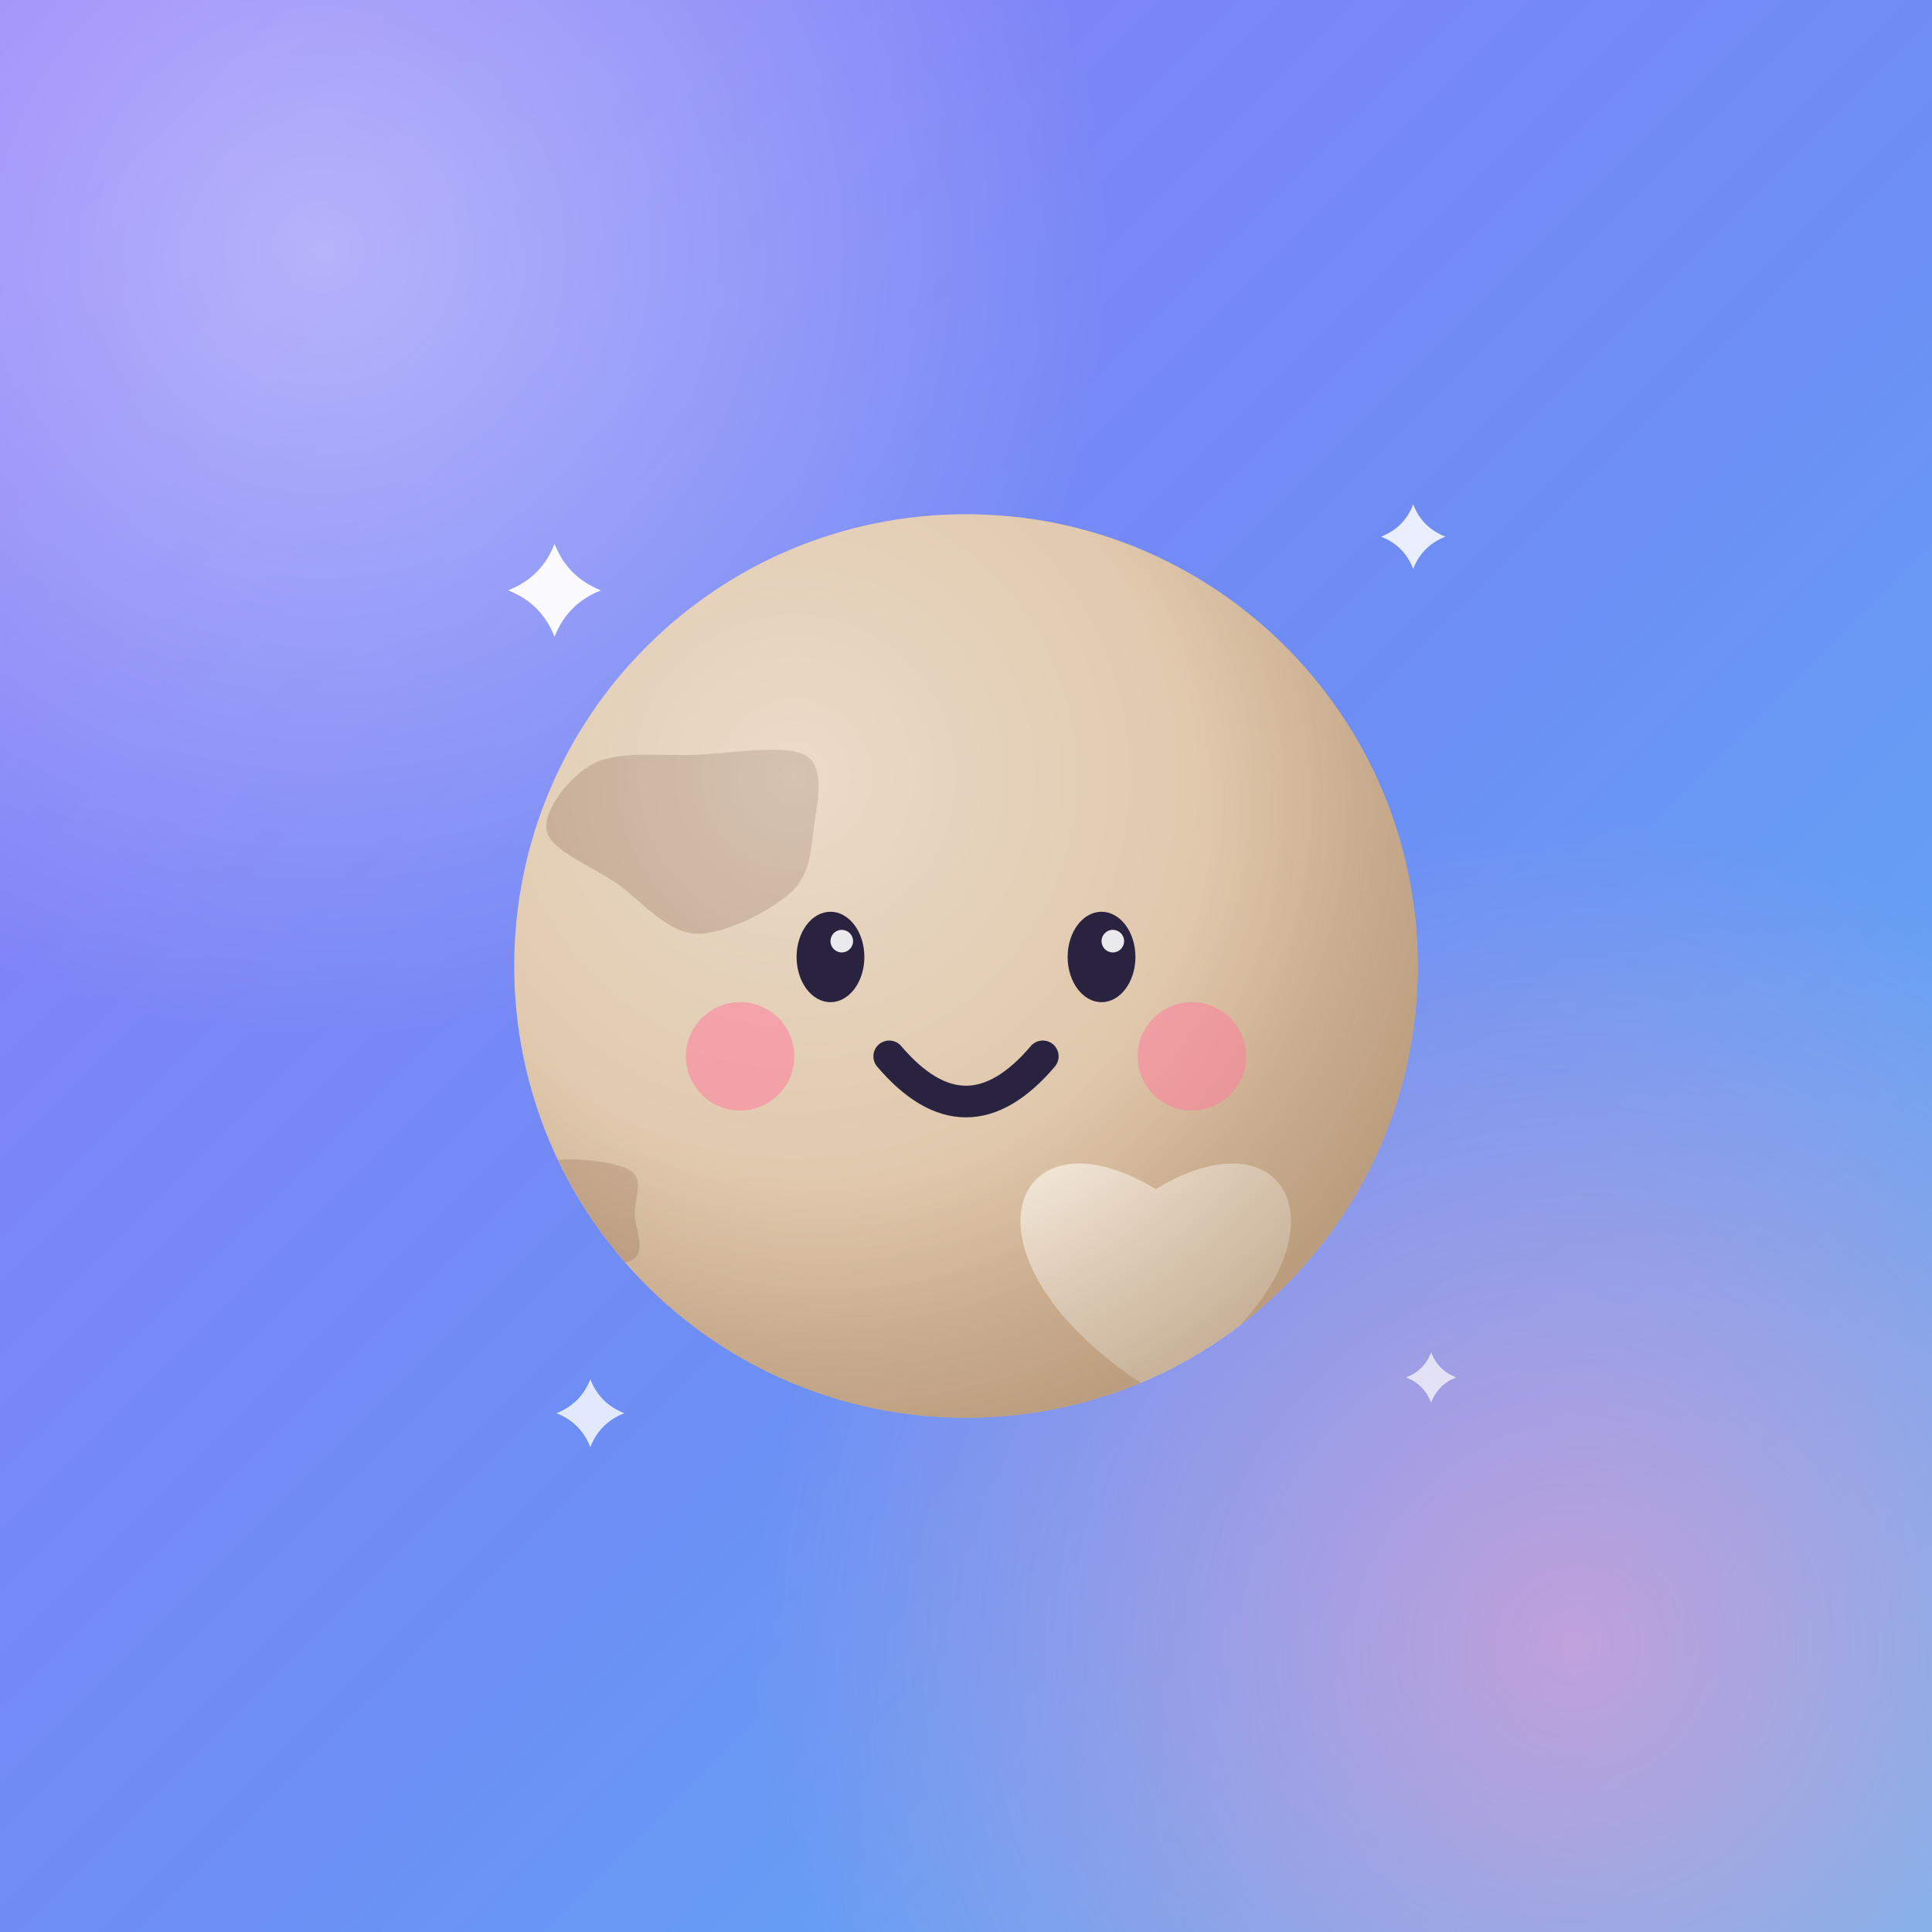
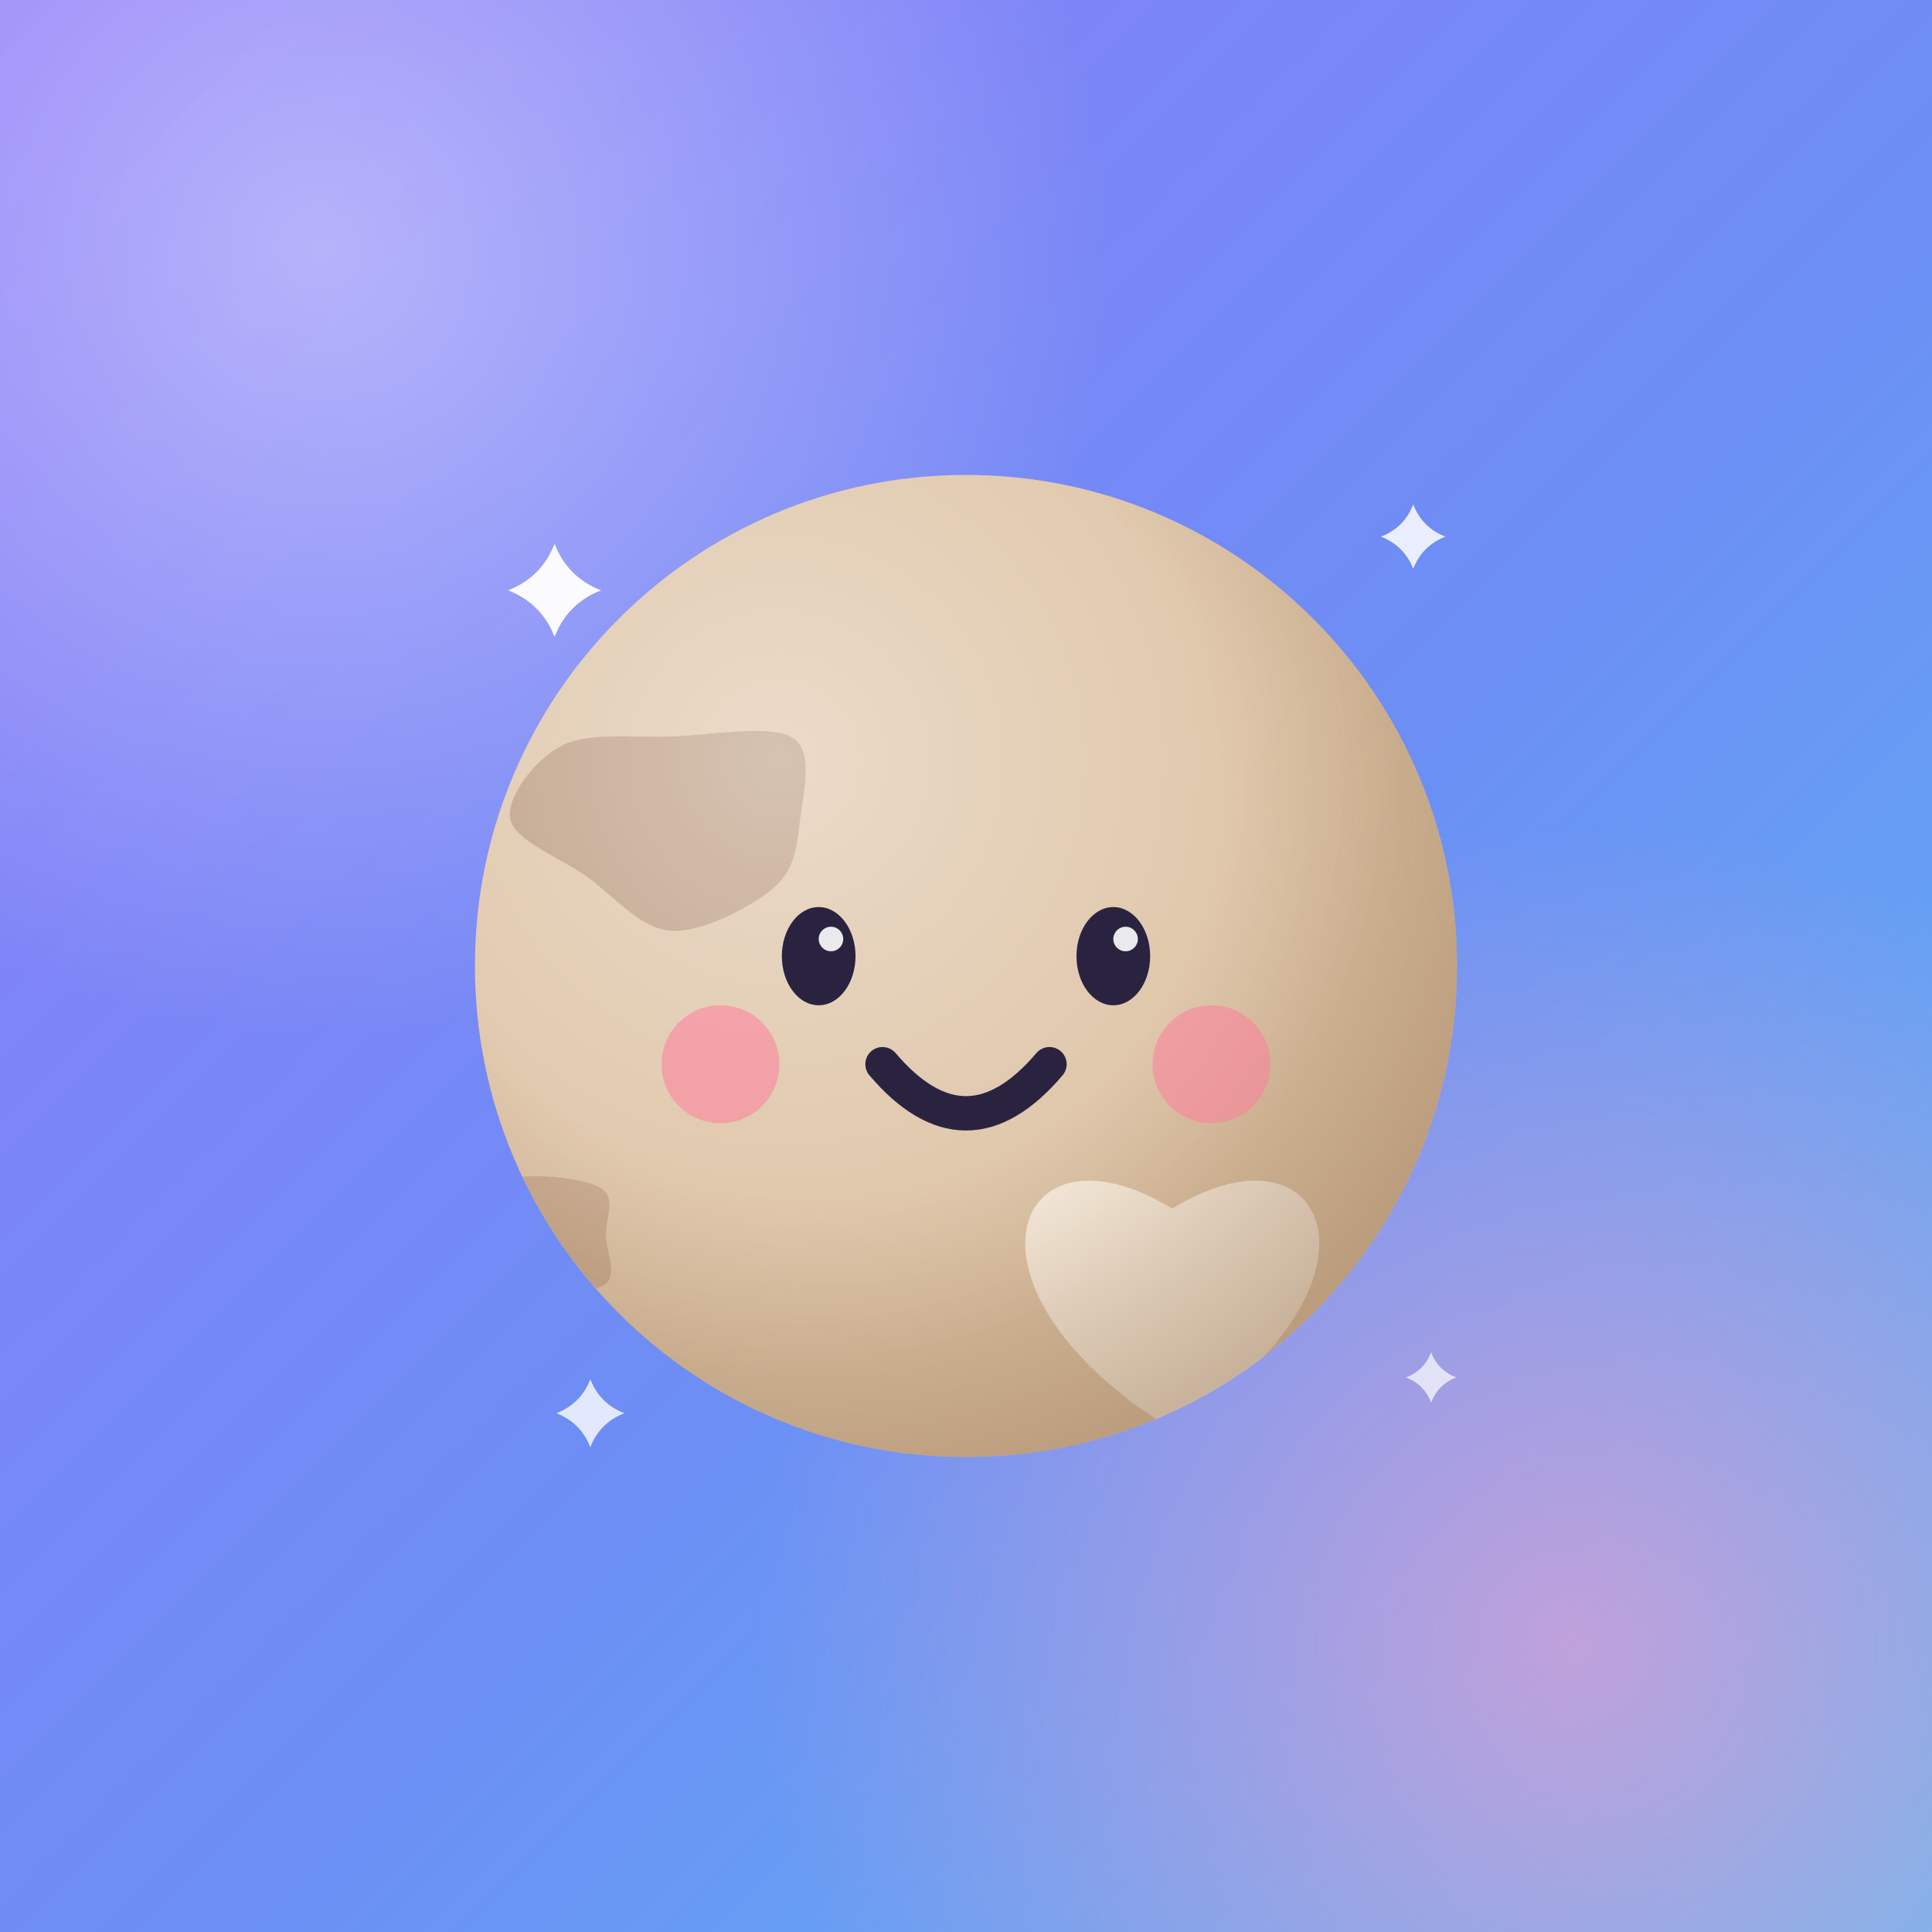
<svg xmlns="http://www.w3.org/2000/svg" viewBox="0 0 108 108">
  <defs>
    <linearGradient id="bg" x1="0" y1="0" x2="108" y2="108" gradientUnits="userSpaceOnUse">
      <stop offset="0" stop-color="#8E7CF8" />
      <stop offset=".55" stop-color="#6C8EF5" />
      <stop offset="1" stop-color="#5BB8F2" />
    </linearGradient>
    <radialGradient id="g1" cx="88" cy="92" r="46" gradientUnits="userSpaceOnUse">
      <stop offset="0" stop-color="#FF9CCB" stop-opacity=".6" />
      <stop offset="1" stop-color="#FF9CCB" stop-opacity="0" />
    </radialGradient>
    <radialGradient id="g2" cx="18" cy="14" r="44" gradientUnits="userSpaceOnUse">
      <stop offset="0" stop-color="#fff" stop-opacity=".4" />
      <stop offset="1" stop-color="#fff" stop-opacity="0" />
    </radialGradient>
  </defs>
  <rect width="108" height="108" fill="url(#bg)" />
  <rect width="108" height="108" fill="url(#g1)" />
  <rect width="108" height="108" fill="url(#g2)" />
  <path d="M31,30.4 Q31.728,32.272,33.6,33 Q31.728,33.728,31,35.6 Q30.272,33.728,28.4,33 Q30.272,32.272,31,30.4 Z" fill="#fff" fill-opacity="0.95" />
  <path d="M79,28.2 Q79.504,29.496,80.8,30 Q79.504,30.504,79,31.8 Q78.496,30.504,77.2,30 Q78.496,29.496,79,28.2 Z" fill="#fff" fill-opacity="0.85" />
  <path d="M33,77.1 Q33.532,78.468,34.9,79 Q33.532,79.532,33,80.9 Q32.468,79.532,31.1,79 Q32.468,78.468,33,77.1 Z" fill="#fff" fill-opacity="0.8" />
  <path d="M80,75.6 Q80.392,76.608,81.4,77 Q80.392,77.392,80,78.4 Q79.608,77.392,78.6,77 Q79.608,76.608,80,75.6 Z" fill="#fff" fill-opacity="0.7" />
  <g transform="translate(54 54) scale(1.22) translate(-54 -54)">
    <defs>
      <clipPath id="ic">
-         <path d="M33.3,54 A20.7,20.7 0 1,0 74.7,54 A20.7,20.7 0 1,0 33.3,54 Z" />
+         <path d="M31.5,54 A22.5,22.5 0 1,0 76.5,54 A22.5,22.5 0 1,0 31.5,54 Z" />
      </clipPath>
-       <radialGradient id="ih" gradientUnits="userSpaceOnUse" cx="46.134" cy="45.306" r="25.875">
+       <radialGradient id="ih" gradientUnits="userSpaceOnUse" cx="45.45" cy="44.55" r="28.125">
        <stop offset="0" stop-color="#fff" stop-opacity=".42" />
        <stop offset="1" stop-color="#fff" stop-opacity="0" />
      </radialGradient>
-       <radialGradient id="is" gradientUnits="userSpaceOnUse" cx="47.79" cy="46.755" r="31.05">
+       <radialGradient id="is" gradientUnits="userSpaceOnUse" cx="47.25" cy="46.125" r="33.75">
        <stop offset=".55" stop-color="#9B7A5A" stop-opacity="0" />
        <stop offset="1" stop-color="#9B7A5A" stop-opacity=".55" />
      </radialGradient>
    </defs>
    <g clip-path="url(#ic)">
-       <path d="M33.3,54 A20.7,20.7 0 1,0 74.7,54 A20.7,20.7 0 1,0 33.3,54 Z" fill="#DCC1A2" />
-       <path d="M62.694,73.541 C53.006,67.579,55.987,60.127,62.694,64.226 C69.401,60.127,72.382,67.579,62.694,73.541 Z" fill="#F8ECDC" fill-opacity="1.0" />
-       <path d="M47.008,47.79 C46.878,48.841,46.823,49.895,45.919,50.682 C45.014,51.47,42.905,52.598,41.58,52.517 C40.255,52.437,39.099,50.987,37.967,50.199 C36.834,49.411,34.953,48.705,34.785,47.79 C34.618,46.875,35.83,45.289,36.962,44.711 C38.094,44.134,39.957,44.38,41.58,44.325 C43.203,44.269,45.793,43.8,46.698,44.378 C47.603,44.955,47.138,46.739,47.008,47.79 Z" fill="#B8977A" fill-opacity="1.0" />
-       <path d="M38.82,65.385 C38.837,66.055,39.346,67.032,38.771,67.426 C38.196,67.819,36.378,67.823,35.37,67.747 C34.362,67.672,33.538,67.366,32.725,66.972 C31.913,66.578,30.473,65.901,30.495,65.385 C30.516,64.869,32.04,64.292,32.853,63.875 C33.665,63.457,34.4,62.957,35.37,62.878 C36.34,62.8,38.097,62.986,38.672,63.404 C39.247,63.821,38.804,64.715,38.82,65.385 Z" fill="#C4A386" fill-opacity="1.0" />
-       <path d="M33.3,54 A20.7,20.7 0 1,0 74.7,54 A20.7,20.7 0 1,0 33.3,54 Z" fill="url(#is)" />
-       <path d="M33.3,54 A20.7,20.7 0 1,0 74.7,54 A20.7,20.7 0 1,0 33.3,54 Z" fill="url(#ih)" />
+       <path d="M31.5,54 A22.5,22.5 0 1,0 76.5,54 A22.5,22.5 0 1,0 31.5,54 Z" fill="#DCC1A2" />
+       <path d="M63.45,75.24 C52.92,68.76,56.16,60.66,63.45,65.115 C70.74,60.66,73.98,68.76,63.45,75.24 Z" fill="#F8ECDC" fill-opacity="1.0" />
+       <path d="M46.4,47.25 C46.258,48.392,46.199,49.538,45.216,50.394 C44.233,51.25,41.941,52.476,40.5,52.388 C39.059,52.301,37.803,50.725,36.572,49.868 C35.342,49.012,33.296,48.244,33.114,47.25 C32.932,46.256,34.249,44.531,35.48,43.904 C36.711,43.276,38.736,43.544,40.5,43.484 C42.264,43.423,45.08,42.914,46.063,43.541 C47.046,44.169,46.541,46.108,46.4,47.25 Z" fill="#B8977A" fill-opacity="1.0" />
+       <path d="M37.5,66.375 C37.518,67.104,38.072,68.165,37.447,68.593 C36.822,69.021,34.845,69.025,33.75,68.943 C32.655,68.861,31.759,68.528,30.875,68.1 C29.992,67.672,28.428,66.936,28.451,66.375 C28.474,65.814,30.131,65.187,31.014,64.733 C31.897,64.279,32.696,63.736,33.75,63.65 C34.804,63.565,36.714,63.767,37.339,64.221 C37.964,64.676,37.482,65.646,37.5,66.375 Z" fill="#C4A386" fill-opacity="1.0" />
+       <path d="M31.5,54 A22.5,22.5 0 1,0 76.5,54 A22.5,22.5 0 1,0 31.5,54 Z" fill="url(#is)" />
+       <path d="M31.5,54 A22.5,22.5 0 1,0 76.5,54 A22.5,22.5 0 1,0 31.5,54 Z" fill="url(#ih)" />
    </g>
-     <path d="M46.237,53.586 A1.552,2.07 0 1,0 49.343,53.586 A1.552,2.07 0 1,0 46.237,53.586 Z" fill="#2A2340" />
-     <path d="M47.79,52.861 A0.517,0.517 0 1,0 48.825,52.861 A0.517,0.517 0 1,0 47.79,52.861 Z" fill="#fff" fill-opacity="0.9" />
-     <path d="M58.657,53.586 A1.552,2.07 0 1,0 61.763,53.586 A1.552,2.07 0 1,0 58.657,53.586 Z" fill="#2A2340" />
-     <path d="M60.21,52.861 A0.517,0.517 0 1,0 61.245,52.861 A0.517,0.517 0 1,0 60.21,52.861 Z" fill="#fff" fill-opacity="0.9" />
-     <path d="M41.166,58.14 A2.484,2.484 0 1,0 46.134,58.14 A2.484,2.484 0 1,0 41.166,58.14 Z" fill="#FF7E9D" fill-opacity="0.55" />
-     <path d="M61.866,58.14 A2.484,2.484 0 1,0 66.834,58.14 A2.484,2.484 0 1,0 61.866,58.14 Z" fill="#FF7E9D" fill-opacity="0.55" />
-     <path d="M50.481,58.14 Q54,62.28,57.519,58.14" fill="none" stroke="#2A2340" stroke-width="1.449" stroke-linecap="round" />
+     <path d="M45.562,53.55 A1.688,2.25 0 1,0 48.938,53.55 A1.688,2.25 0 1,0 45.562,53.55 Z" fill="#2A2340" />
+     <path d="M47.25,52.763 A0.562,0.562 0 1,0 48.375,52.763 A0.562,0.562 0 1,0 47.25,52.763 Z" fill="#fff" fill-opacity="0.9" />
+     <path d="M59.062,53.55 A1.688,2.25 0 1,0 62.438,53.55 A1.688,2.25 0 1,0 59.062,53.55 Z" fill="#2A2340" />
+     <path d="M60.75,52.763 A0.562,0.562 0 1,0 61.875,52.763 A0.562,0.562 0 1,0 60.75,52.763 Z" fill="#fff" fill-opacity="0.9" />
+     <path d="M40.05,58.5 A2.7,2.7 0 1,0 45.45,58.5 A2.7,2.7 0 1,0 40.05,58.5 Z" fill="#FF7E9D" fill-opacity="0.55" />
+     <path d="M62.55,58.5 A2.7,2.7 0 1,0 67.95,58.5 A2.7,2.7 0 1,0 62.55,58.5 Z" fill="#FF7E9D" fill-opacity="0.55" />
+     <path d="M50.175,58.5 Q54,63,57.825,58.5" fill="none" stroke="#2A2340" stroke-width="1.575" stroke-linecap="round" />
  </g>
</svg>
